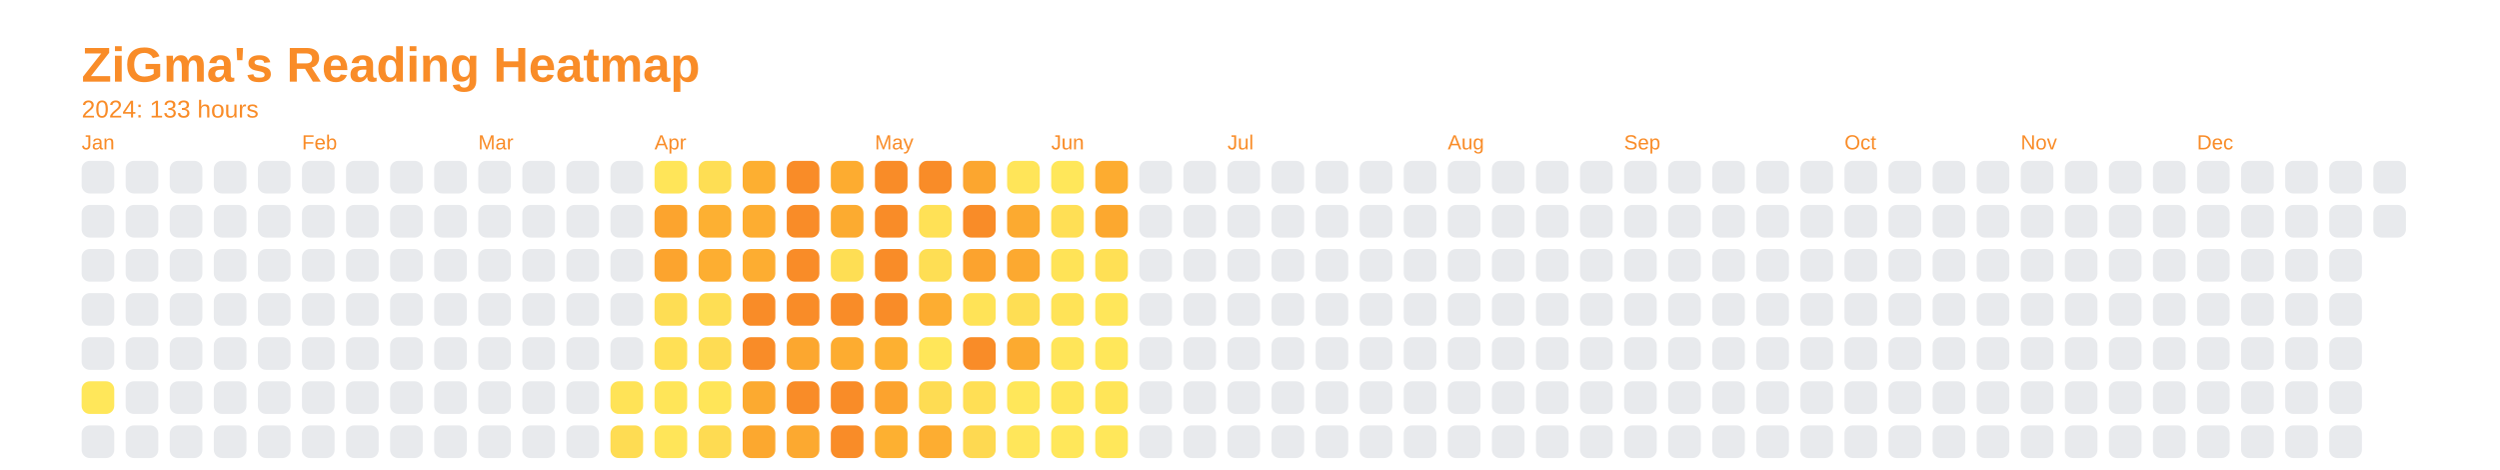
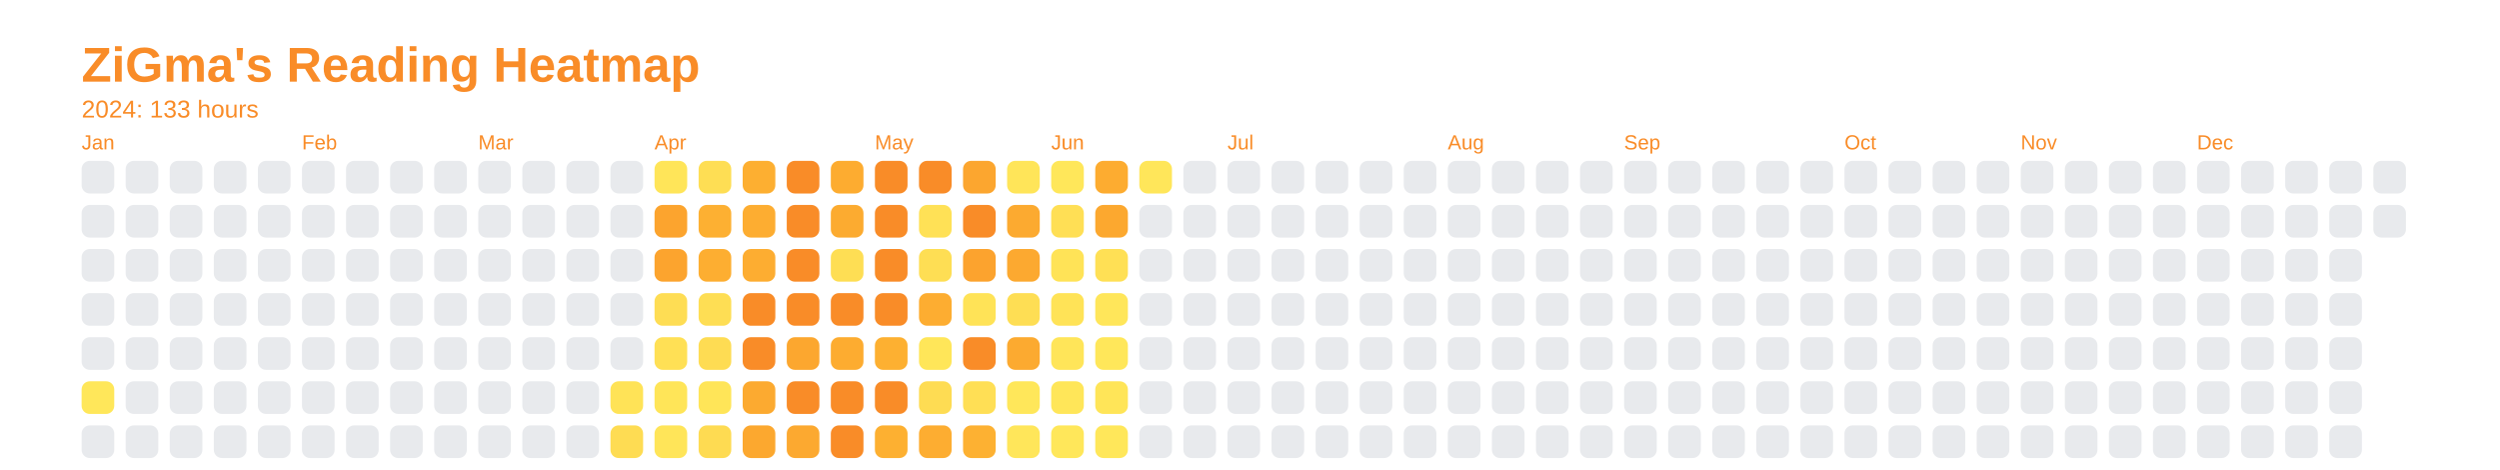
<svg xmlns="http://www.w3.org/2000/svg" baseProfile="full" height="57.5mm" version="1.1" viewBox="0,0,306.2,57.5" width="306.2mm">
  <defs />
  <rect fill="none" height="57.5" width="306.2" x="0" y="0" />
  <text fill="#f98c28" style="font-size:6px; font-family:Arial; font-weight:bold;" x="10" y="10">ZiGma's Reading Heatmap</text>
  <text fill="#f98c28" style="font-size:3px; font-family:Arial;" x="10" y="14.4">2024: 133 hours</text>
  <text fill="#f98c28" style="font-size:2.5px; font-family:Arial" x="10" y="18.3">Jan</text>
  <rect fill="#e8eaed" height="4" rx="1" ry="1" width="4" x="10" y="19.7" />
  <rect fill="#e8eaed" height="4" rx="1" ry="1" width="4" x="10" y="25.1" />
  <rect fill="#e8eaed" height="4" rx="1" ry="1" width="4" x="10" y="30.5" />
  <rect fill="#e8eaed" height="4" rx="1" ry="1" width="4" x="10" y="35.9" />
  <rect fill="#e8eaed" height="4" rx="1" ry="1" width="4" x="10" y="41.3" />
  <rect fill="#ffe75a" height="4" rx="1" ry="1" width="4" x="10" y="46.7" />
  <rect fill="#e8eaed" height="4" rx="1" ry="1" width="4" x="10" y="52.1" />
  <rect fill="#e8eaed" height="4" rx="1" ry="1" width="4" x="15.4" y="19.7" />
  <rect fill="#e8eaed" height="4" rx="1" ry="1" width="4" x="15.4" y="25.1" />
  <rect fill="#e8eaed" height="4" rx="1" ry="1" width="4" x="15.4" y="30.5" />
  <rect fill="#e8eaed" height="4" rx="1" ry="1" width="4" x="15.4" y="35.9" />
  <rect fill="#e8eaed" height="4" rx="1" ry="1" width="4" x="15.4" y="41.3" />
  <rect fill="#e8eaed" height="4" rx="1" ry="1" width="4" x="15.4" y="46.7" />
  <rect fill="#e8eaed" height="4" rx="1" ry="1" width="4" x="15.4" y="52.1" />
  <rect fill="#e8eaed" height="4" rx="1" ry="1" width="4" x="20.8" y="19.7" />
  <rect fill="#e8eaed" height="4" rx="1" ry="1" width="4" x="20.8" y="25.1" />
  <rect fill="#e8eaed" height="4" rx="1" ry="1" width="4" x="20.8" y="30.5" />
  <rect fill="#e8eaed" height="4" rx="1" ry="1" width="4" x="20.8" y="35.9" />
  <rect fill="#e8eaed" height="4" rx="1" ry="1" width="4" x="20.8" y="41.3" />
  <rect fill="#e8eaed" height="4" rx="1" ry="1" width="4" x="20.8" y="46.7" />
  <rect fill="#e8eaed" height="4" rx="1" ry="1" width="4" x="20.8" y="52.1" />
  <rect fill="#e8eaed" height="4" rx="1" ry="1" width="4" x="26.2" y="19.7" />
  <rect fill="#e8eaed" height="4" rx="1" ry="1" width="4" x="26.2" y="25.1" />
  <rect fill="#e8eaed" height="4" rx="1" ry="1" width="4" x="26.2" y="30.5" />
  <rect fill="#e8eaed" height="4" rx="1" ry="1" width="4" x="26.2" y="35.9" />
  <rect fill="#e8eaed" height="4" rx="1" ry="1" width="4" x="26.2" y="41.3" />
  <rect fill="#e8eaed" height="4" rx="1" ry="1" width="4" x="26.2" y="46.7" />
  <rect fill="#e8eaed" height="4" rx="1" ry="1" width="4" x="26.2" y="52.1" />
  <rect fill="#e8eaed" height="4" rx="1" ry="1" width="4" x="31.6" y="19.7" />
  <rect fill="#e8eaed" height="4" rx="1" ry="1" width="4" x="31.6" y="25.1" />
  <rect fill="#e8eaed" height="4" rx="1" ry="1" width="4" x="31.6" y="30.5" />
  <rect fill="#e8eaed" height="4" rx="1" ry="1" width="4" x="31.6" y="35.9" />
  <rect fill="#e8eaed" height="4" rx="1" ry="1" width="4" x="31.6" y="41.3" />
  <rect fill="#e8eaed" height="4" rx="1" ry="1" width="4" x="31.6" y="46.7" />
  <rect fill="#e8eaed" height="4" rx="1" ry="1" width="4" x="31.6" y="52.1" />
  <text fill="#f98c28" style="font-size:2.5px; font-family:Arial" x="37.0" y="18.3">Feb</text>
  <rect fill="#e8eaed" height="4" rx="1" ry="1" width="4" x="37.0" y="19.7" />
  <rect fill="#e8eaed" height="4" rx="1" ry="1" width="4" x="37.0" y="25.1" />
  <rect fill="#e8eaed" height="4" rx="1" ry="1" width="4" x="37.0" y="30.5" />
  <rect fill="#e8eaed" height="4" rx="1" ry="1" width="4" x="37.0" y="35.9" />
  <rect fill="#e8eaed" height="4" rx="1" ry="1" width="4" x="37.0" y="41.3" />
  <rect fill="#e8eaed" height="4" rx="1" ry="1" width="4" x="37.0" y="46.7" />
  <rect fill="#e8eaed" height="4" rx="1" ry="1" width="4" x="37.0" y="52.1" />
  <rect fill="#e8eaed" height="4" rx="1" ry="1" width="4" x="42.4" y="19.7" />
  <rect fill="#e8eaed" height="4" rx="1" ry="1" width="4" x="42.4" y="25.1" />
  <rect fill="#e8eaed" height="4" rx="1" ry="1" width="4" x="42.4" y="30.5" />
  <rect fill="#e8eaed" height="4" rx="1" ry="1" width="4" x="42.4" y="35.9" />
  <rect fill="#e8eaed" height="4" rx="1" ry="1" width="4" x="42.4" y="41.3" />
  <rect fill="#e8eaed" height="4" rx="1" ry="1" width="4" x="42.4" y="46.7" />
  <rect fill="#e8eaed" height="4" rx="1" ry="1" width="4" x="42.4" y="52.1" />
  <rect fill="#e8eaed" height="4" rx="1" ry="1" width="4" x="47.8" y="19.7" />
  <rect fill="#e8eaed" height="4" rx="1" ry="1" width="4" x="47.8" y="25.1" />
  <rect fill="#e8eaed" height="4" rx="1" ry="1" width="4" x="47.8" y="30.5" />
  <rect fill="#e8eaed" height="4" rx="1" ry="1" width="4" x="47.8" y="35.9" />
  <rect fill="#e8eaed" height="4" rx="1" ry="1" width="4" x="47.8" y="41.3" />
  <rect fill="#e8eaed" height="4" rx="1" ry="1" width="4" x="47.8" y="46.7" />
  <rect fill="#e8eaed" height="4" rx="1" ry="1" width="4" x="47.8" y="52.1" />
  <rect fill="#e8eaed" height="4" rx="1" ry="1" width="4" x="53.2" y="19.7" />
  <rect fill="#e8eaed" height="4" rx="1" ry="1" width="4" x="53.2" y="25.1" />
  <rect fill="#e8eaed" height="4" rx="1" ry="1" width="4" x="53.2" y="30.5" />
  <rect fill="#e8eaed" height="4" rx="1" ry="1" width="4" x="53.2" y="35.9" />
  <rect fill="#e8eaed" height="4" rx="1" ry="1" width="4" x="53.2" y="41.3" />
  <rect fill="#e8eaed" height="4" rx="1" ry="1" width="4" x="53.2" y="46.7" />
  <rect fill="#e8eaed" height="4" rx="1" ry="1" width="4" x="53.2" y="52.1" />
  <text fill="#f98c28" style="font-size:2.5px; font-family:Arial" x="58.6" y="18.3">Mar</text>
  <rect fill="#e8eaed" height="4" rx="1" ry="1" width="4" x="58.6" y="19.7" />
  <rect fill="#e8eaed" height="4" rx="1" ry="1" width="4" x="58.6" y="25.1" />
  <rect fill="#e8eaed" height="4" rx="1" ry="1" width="4" x="58.6" y="30.5" />
  <rect fill="#e8eaed" height="4" rx="1" ry="1" width="4" x="58.6" y="35.9" />
  <rect fill="#e8eaed" height="4" rx="1" ry="1" width="4" x="58.6" y="41.3" />
  <rect fill="#e8eaed" height="4" rx="1" ry="1" width="4" x="58.6" y="46.7" />
  <rect fill="#e8eaed" height="4" rx="1" ry="1" width="4" x="58.6" y="52.1" />
  <rect fill="#e8eaed" height="4" rx="1" ry="1" width="4" x="64" y="19.7" />
  <rect fill="#e8eaed" height="4" rx="1" ry="1" width="4" x="64" y="25.1" />
  <rect fill="#e8eaed" height="4" rx="1" ry="1" width="4" x="64" y="30.5" />
  <rect fill="#e8eaed" height="4" rx="1" ry="1" width="4" x="64" y="35.9" />
  <rect fill="#e8eaed" height="4" rx="1" ry="1" width="4" x="64" y="41.3" />
  <rect fill="#e8eaed" height="4" rx="1" ry="1" width="4" x="64" y="46.7" />
  <rect fill="#e8eaed" height="4" rx="1" ry="1" width="4" x="64" y="52.1" />
  <rect fill="#e8eaed" height="4" rx="1" ry="1" width="4" x="69.4" y="19.7" />
  <rect fill="#e8eaed" height="4" rx="1" ry="1" width="4" x="69.4" y="25.1" />
  <rect fill="#e8eaed" height="4" rx="1" ry="1" width="4" x="69.4" y="30.5" />
  <rect fill="#e8eaed" height="4" rx="1" ry="1" width="4" x="69.4" y="35.9" />
  <rect fill="#e8eaed" height="4" rx="1" ry="1" width="4" x="69.4" y="41.3" />
  <rect fill="#e8eaed" height="4" rx="1" ry="1" width="4" x="69.4" y="46.7" />
  <rect fill="#e8eaed" height="4" rx="1" ry="1" width="4" x="69.4" y="52.1" />
  <rect fill="#e8eaed" height="4" rx="1" ry="1" width="4" x="74.8" y="19.7" />
  <rect fill="#e8eaed" height="4" rx="1" ry="1" width="4" x="74.8" y="25.1" />
  <rect fill="#e8eaed" height="4" rx="1" ry="1" width="4" x="74.8" y="30.5" />
  <rect fill="#e8eaed" height="4" rx="1" ry="1" width="4" x="74.8" y="35.9" />
  <rect fill="#e8eaed" height="4" rx="1" ry="1" width="4" x="74.8" y="41.3" />
  <rect fill="#ffe357" height="4" rx="1" ry="1" width="4" x="74.8" y="46.7" />
  <rect fill="#fedc53" height="4" rx="1" ry="1" width="4" x="74.8" y="52.1" />
  <text fill="#f98c28" style="font-size:2.5px; font-family:Arial" x="80.2" y="18.3">Apr</text>
  <rect fill="#ffe559" height="4" rx="1" ry="1" width="4" x="80.2" y="19.7" />
  <rect fill="#fca42e" height="4" rx="1" ry="1" width="4" x="80.2" y="25.1" />
  <rect fill="#fca42e" height="4" rx="1" ry="1" width="4" x="80.2" y="30.5" />
  <rect fill="#fedd54" height="4" rx="1" ry="1" width="4" x="80.2" y="35.9" />
  <rect fill="#ffe055" height="4" rx="1" ry="1" width="4" x="80.2" y="41.3" />
  <rect fill="#ffe558" height="4" rx="1" ry="1" width="4" x="80.2" y="46.7" />
  <rect fill="#ffe559" height="4" rx="1" ry="1" width="4" x="80.2" y="52.1" />
  <rect fill="#fede54" height="4" rx="1" ry="1" width="4" x="85.6" y="19.7" />
  <rect fill="#fdb032" height="4" rx="1" ry="1" width="4" x="85.6" y="25.1" />
  <rect fill="#fdae31" height="4" rx="1" ry="1" width="4" x="85.6" y="30.5" />
  <rect fill="#fede54" height="4" rx="1" ry="1" width="4" x="85.6" y="35.9" />
  <rect fill="#fedc53" height="4" rx="1" ry="1" width="4" x="85.6" y="41.3" />
  <rect fill="#ffe558" height="4" rx="1" ry="1" width="4" x="85.6" y="46.7" />
  <rect fill="#fedb52" height="4" rx="1" ry="1" width="4" x="85.6" y="52.1" />
  <rect fill="#fdaf31" height="4" rx="1" ry="1" width="4" x="91" y="19.7" />
  <rect fill="#fdad31" height="4" rx="1" ry="1" width="4" x="91" y="25.1" />
  <rect fill="#fdad31" height="4" rx="1" ry="1" width="4" x="91" y="30.5" />
  <rect fill="#f98c28" height="4" rx="1" ry="1" width="4" x="91" y="35.9" />
  <rect fill="#f98c28" height="4" rx="1" ry="1" width="4" x="91" y="41.3" />
  <rect fill="#fcaa30" height="4" rx="1" ry="1" width="4" x="91" y="46.7" />
  <rect fill="#fca82f" height="4" rx="1" ry="1" width="4" x="91" y="52.1" />
  <rect fill="#f98c28" height="4" rx="1" ry="1" width="4" x="96.4" y="19.7" />
  <rect fill="#f98c28" height="4" rx="1" ry="1" width="4" x="96.4" y="25.1" />
  <rect fill="#f98c28" height="4" rx="1" ry="1" width="4" x="96.4" y="30.5" />
  <rect fill="#f98c28" height="4" rx="1" ry="1" width="4" x="96.4" y="35.9" />
  <rect fill="#fca72f" height="4" rx="1" ry="1" width="4" x="96.4" y="41.3" />
  <rect fill="#f98c28" height="4" rx="1" ry="1" width="4" x="96.4" y="46.7" />
  <rect fill="#fca930" height="4" rx="1" ry="1" width="4" x="96.4" y="52.1" />
  <rect fill="#fdac30" height="4" rx="1" ry="1" width="4" x="101.8" y="19.7" />
  <rect fill="#fcab30" height="4" rx="1" ry="1" width="4" x="101.8" y="25.1" />
  <rect fill="#fede54" height="4" rx="1" ry="1" width="4" x="101.8" y="30.5" />
  <rect fill="#f98c28" height="4" rx="1" ry="1" width="4" x="101.8" y="35.9" />
  <rect fill="#fdac30" height="4" rx="1" ry="1" width="4" x="101.8" y="41.3" />
  <rect fill="#f98c28" height="4" rx="1" ry="1" width="4" x="101.8" y="46.7" />
  <rect fill="#f98c28" height="4" rx="1" ry="1" width="4" x="101.8" y="52.1" />
  <text fill="#f98c28" style="font-size:2.5px; font-family:Arial" x="107.2" y="18.3">May</text>
  <rect fill="#f98c28" height="4" rx="1" ry="1" width="4" x="107.2" y="19.7" />
  <rect fill="#f98c28" height="4" rx="1" ry="1" width="4" x="107.2" y="25.1" />
  <rect fill="#f98c28" height="4" rx="1" ry="1" width="4" x="107.2" y="30.5" />
  <rect fill="#f98c28" height="4" rx="1" ry="1" width="4" x="107.2" y="35.9" />
  <rect fill="#fdb031" height="4" rx="1" ry="1" width="4" x="107.2" y="41.3" />
-   <rect fill="#fca32e" height="4" rx="1" ry="1" width="4" x="107.2" y="46.7" />
+   <rect fill="#f98c28" height="4" rx="1" ry="1" width="4" x="107.2" y="46.7" />
  <rect fill="#fdb031" height="4" rx="1" ry="1" width="4" x="107.2" y="52.1" />
  <rect fill="#f98c28" height="4" rx="1" ry="1" width="4" x="112.6" y="19.7" />
  <rect fill="#ffe156" height="4" rx="1" ry="1" width="4" x="112.6" y="25.1" />
  <rect fill="#fede54" height="4" rx="1" ry="1" width="4" x="112.6" y="30.5" />
  <rect fill="#fdad31" height="4" rx="1" ry="1" width="4" x="112.6" y="35.9" />
  <rect fill="#ffe659" height="4" rx="1" ry="1" width="4" x="112.6" y="41.3" />
  <rect fill="#fedc53" height="4" rx="1" ry="1" width="4" x="112.6" y="46.7" />
  <rect fill="#fdad31" height="4" rx="1" ry="1" width="4" x="112.6" y="52.1" />
  <rect fill="#fca62f" height="4" rx="1" ry="1" width="4" x="118" y="19.7" />
  <rect fill="#f98c28" height="4" rx="1" ry="1" width="4" x="118" y="25.1" />
  <rect fill="#fca32e" height="4" rx="1" ry="1" width="4" x="118" y="30.5" />
  <rect fill="#ffe357" height="4" rx="1" ry="1" width="4" x="118" y="35.9" />
  <rect fill="#f98c28" height="4" rx="1" ry="1" width="4" x="118" y="41.3" />
  <rect fill="#ffdf55" height="4" rx="1" ry="1" width="4" x="118" y="46.7" />
-   <rect fill="#fed951" height="4" rx="1" ry="1" width="4" x="118" y="52.1" />
+   <rect fill="#fdb132" height="4" rx="1" ry="1" width="4" x="118" y="52.1" />
  <rect fill="#ffe559" height="4" rx="1" ry="1" width="4" x="123.4" y="19.7" />
  <rect fill="#fcaa30" height="4" rx="1" ry="1" width="4" x="123.4" y="25.1" />
  <rect fill="#fca930" height="4" rx="1" ry="1" width="4" x="123.4" y="30.5" />
  <rect fill="#fede54" height="4" rx="1" ry="1" width="4" x="123.4" y="35.9" />
  <rect fill="#fcaa30" height="4" rx="1" ry="1" width="4" x="123.4" y="41.3" />
  <rect fill="#ffe75a" height="4" rx="1" ry="1" width="4" x="123.4" y="46.7" />
  <rect fill="#ffe65a" height="4" rx="1" ry="1" width="4" x="123.4" y="52.1" />
  <text fill="#f98c28" style="font-size:2.5px; font-family:Arial" x="128.8" y="18.3">Jun</text>
  <rect fill="#ffe75a" height="4" rx="1" ry="1" width="4" x="128.8" y="19.7" />
  <rect fill="#ffdf55" height="4" rx="1" ry="1" width="4" x="128.8" y="25.1" />
  <rect fill="#ffe357" height="4" rx="1" ry="1" width="4" x="128.8" y="30.5" />
  <rect fill="#ffe357" height="4" rx="1" ry="1" width="4" x="128.8" y="35.9" />
  <rect fill="#ffe559" height="4" rx="1" ry="1" width="4" x="128.8" y="41.3" />
  <rect fill="#ffe659" height="4" rx="1" ry="1" width="4" x="128.8" y="46.7" />
  <rect fill="#ffe75a" height="4" rx="1" ry="1" width="4" x="128.8" y="52.1" />
  <rect fill="#fdac30" height="4" rx="1" ry="1" width="4" x="134.2" y="19.7" />
  <rect fill="#fca82f" height="4" rx="1" ry="1" width="4" x="134.2" y="25.1" />
  <rect fill="#ffe055" height="4" rx="1" ry="1" width="4" x="134.2" y="30.5" />
  <rect fill="#ffe65a" height="4" rx="1" ry="1" width="4" x="134.2" y="35.9" />
  <rect fill="#ffe75a" height="4" rx="1" ry="1" width="4" x="134.2" y="41.3" />
  <rect fill="#ffe558" height="4" rx="1" ry="1" width="4" x="134.2" y="46.7" />
  <rect fill="#ffe75a" height="4" rx="1" ry="1" width="4" x="134.2" y="52.1" />
-   <rect fill="#e8eaed" height="4" rx="1" ry="1" width="4" x="139.6" y="19.7" />
+   <rect fill="#ffe65a" height="4" rx="1" ry="1" width="4" x="139.6" y="19.7" />
  <rect fill="#e8eaed" height="4" rx="1" ry="1" width="4" x="139.6" y="25.1" />
  <rect fill="#e8eaed" height="4" rx="1" ry="1" width="4" x="139.6" y="30.5" />
  <rect fill="#e8eaed" height="4" rx="1" ry="1" width="4" x="139.6" y="35.9" />
  <rect fill="#e8eaed" height="4" rx="1" ry="1" width="4" x="139.6" y="41.3" />
  <rect fill="#e8eaed" height="4" rx="1" ry="1" width="4" x="139.6" y="46.7" />
  <rect fill="#e8eaed" height="4" rx="1" ry="1" width="4" x="139.6" y="52.1" />
  <rect fill="#e8eaed" height="4" rx="1" ry="1" width="4" x="145" y="19.7" />
  <rect fill="#e8eaed" height="4" rx="1" ry="1" width="4" x="145" y="25.1" />
  <rect fill="#e8eaed" height="4" rx="1" ry="1" width="4" x="145" y="30.5" />
  <rect fill="#e8eaed" height="4" rx="1" ry="1" width="4" x="145" y="35.9" />
  <rect fill="#e8eaed" height="4" rx="1" ry="1" width="4" x="145" y="41.3" />
  <rect fill="#e8eaed" height="4" rx="1" ry="1" width="4" x="145" y="46.7" />
  <rect fill="#e8eaed" height="4" rx="1" ry="1" width="4" x="145" y="52.1" />
  <text fill="#f98c28" style="font-size:2.5px; font-family:Arial" x="150.4" y="18.3">Jul</text>
  <rect fill="#e8eaed" height="4" rx="1" ry="1" width="4" x="150.4" y="19.7" />
  <rect fill="#e8eaed" height="4" rx="1" ry="1" width="4" x="150.4" y="25.1" />
  <rect fill="#e8eaed" height="4" rx="1" ry="1" width="4" x="150.4" y="30.5" />
  <rect fill="#e8eaed" height="4" rx="1" ry="1" width="4" x="150.4" y="35.9" />
  <rect fill="#e8eaed" height="4" rx="1" ry="1" width="4" x="150.4" y="41.3" />
  <rect fill="#e8eaed" height="4" rx="1" ry="1" width="4" x="150.4" y="46.7" />
  <rect fill="#e8eaed" height="4" rx="1" ry="1" width="4" x="150.4" y="52.1" />
  <rect fill="#e8eaed" height="4" rx="1" ry="1" width="4" x="155.8" y="19.7" />
  <rect fill="#e8eaed" height="4" rx="1" ry="1" width="4" x="155.8" y="25.1" />
  <rect fill="#e8eaed" height="4" rx="1" ry="1" width="4" x="155.8" y="30.5" />
  <rect fill="#e8eaed" height="4" rx="1" ry="1" width="4" x="155.8" y="35.9" />
  <rect fill="#e8eaed" height="4" rx="1" ry="1" width="4" x="155.8" y="41.3" />
  <rect fill="#e8eaed" height="4" rx="1" ry="1" width="4" x="155.8" y="46.7" />
  <rect fill="#e8eaed" height="4" rx="1" ry="1" width="4" x="155.8" y="52.1" />
  <rect fill="#e8eaed" height="4" rx="1" ry="1" width="4" x="161.2" y="19.7" />
  <rect fill="#e8eaed" height="4" rx="1" ry="1" width="4" x="161.2" y="25.1" />
  <rect fill="#e8eaed" height="4" rx="1" ry="1" width="4" x="161.2" y="30.5" />
  <rect fill="#e8eaed" height="4" rx="1" ry="1" width="4" x="161.2" y="35.9" />
  <rect fill="#e8eaed" height="4" rx="1" ry="1" width="4" x="161.2" y="41.3" />
  <rect fill="#e8eaed" height="4" rx="1" ry="1" width="4" x="161.2" y="46.7" />
  <rect fill="#e8eaed" height="4" rx="1" ry="1" width="4" x="161.2" y="52.1" />
  <rect fill="#e8eaed" height="4" rx="1" ry="1" width="4" x="166.6" y="19.7" />
  <rect fill="#e8eaed" height="4" rx="1" ry="1" width="4" x="166.6" y="25.1" />
  <rect fill="#e8eaed" height="4" rx="1" ry="1" width="4" x="166.6" y="30.5" />
  <rect fill="#e8eaed" height="4" rx="1" ry="1" width="4" x="166.6" y="35.9" />
  <rect fill="#e8eaed" height="4" rx="1" ry="1" width="4" x="166.6" y="41.3" />
  <rect fill="#e8eaed" height="4" rx="1" ry="1" width="4" x="166.6" y="46.7" />
  <rect fill="#e8eaed" height="4" rx="1" ry="1" width="4" x="166.6" y="52.1" />
  <rect fill="#e8eaed" height="4" rx="1" ry="1" width="4" x="172" y="19.7" />
  <rect fill="#e8eaed" height="4" rx="1" ry="1" width="4" x="172" y="25.1" />
  <rect fill="#e8eaed" height="4" rx="1" ry="1" width="4" x="172" y="30.5" />
  <rect fill="#e8eaed" height="4" rx="1" ry="1" width="4" x="172" y="35.9" />
  <rect fill="#e8eaed" height="4" rx="1" ry="1" width="4" x="172" y="41.3" />
  <rect fill="#e8eaed" height="4" rx="1" ry="1" width="4" x="172" y="46.7" />
  <rect fill="#e8eaed" height="4" rx="1" ry="1" width="4" x="172" y="52.1" />
  <text fill="#f98c28" style="font-size:2.5px; font-family:Arial" x="177.4" y="18.3">Aug</text>
  <rect fill="#e8eaed" height="4" rx="1" ry="1" width="4" x="177.4" y="19.7" />
  <rect fill="#e8eaed" height="4" rx="1" ry="1" width="4" x="177.4" y="25.1" />
  <rect fill="#e8eaed" height="4" rx="1" ry="1" width="4" x="177.4" y="30.5" />
  <rect fill="#e8eaed" height="4" rx="1" ry="1" width="4" x="177.4" y="35.9" />
  <rect fill="#e8eaed" height="4" rx="1" ry="1" width="4" x="177.4" y="41.3" />
  <rect fill="#e8eaed" height="4" rx="1" ry="1" width="4" x="177.4" y="46.7" />
  <rect fill="#e8eaed" height="4" rx="1" ry="1" width="4" x="177.4" y="52.1" />
  <rect fill="#e8eaed" height="4" rx="1" ry="1" width="4" x="182.8" y="19.7" />
  <rect fill="#e8eaed" height="4" rx="1" ry="1" width="4" x="182.8" y="25.1" />
  <rect fill="#e8eaed" height="4" rx="1" ry="1" width="4" x="182.8" y="30.5" />
  <rect fill="#e8eaed" height="4" rx="1" ry="1" width="4" x="182.8" y="35.9" />
  <rect fill="#e8eaed" height="4" rx="1" ry="1" width="4" x="182.8" y="41.3" />
  <rect fill="#e8eaed" height="4" rx="1" ry="1" width="4" x="182.8" y="46.7" />
  <rect fill="#e8eaed" height="4" rx="1" ry="1" width="4" x="182.8" y="52.1" />
  <rect fill="#e8eaed" height="4" rx="1" ry="1" width="4" x="188.2" y="19.7" />
  <rect fill="#e8eaed" height="4" rx="1" ry="1" width="4" x="188.2" y="25.1" />
  <rect fill="#e8eaed" height="4" rx="1" ry="1" width="4" x="188.2" y="30.5" />
  <rect fill="#e8eaed" height="4" rx="1" ry="1" width="4" x="188.2" y="35.9" />
  <rect fill="#e8eaed" height="4" rx="1" ry="1" width="4" x="188.2" y="41.3" />
  <rect fill="#e8eaed" height="4" rx="1" ry="1" width="4" x="188.2" y="46.7" />
  <rect fill="#e8eaed" height="4" rx="1" ry="1" width="4" x="188.2" y="52.1" />
  <rect fill="#e8eaed" height="4" rx="1" ry="1" width="4" x="193.6" y="19.7" />
  <rect fill="#e8eaed" height="4" rx="1" ry="1" width="4" x="193.6" y="25.1" />
  <rect fill="#e8eaed" height="4" rx="1" ry="1" width="4" x="193.6" y="30.5" />
  <rect fill="#e8eaed" height="4" rx="1" ry="1" width="4" x="193.6" y="35.9" />
  <rect fill="#e8eaed" height="4" rx="1" ry="1" width="4" x="193.6" y="41.3" />
  <rect fill="#e8eaed" height="4" rx="1" ry="1" width="4" x="193.6" y="46.7" />
  <rect fill="#e8eaed" height="4" rx="1" ry="1" width="4" x="193.6" y="52.1" />
  <text fill="#f98c28" style="font-size:2.5px; font-family:Arial" x="199" y="18.3">Sep</text>
  <rect fill="#e8eaed" height="4" rx="1" ry="1" width="4" x="199" y="19.7" />
  <rect fill="#e8eaed" height="4" rx="1" ry="1" width="4" x="199" y="25.1" />
  <rect fill="#e8eaed" height="4" rx="1" ry="1" width="4" x="199" y="30.5" />
  <rect fill="#e8eaed" height="4" rx="1" ry="1" width="4" x="199" y="35.9" />
  <rect fill="#e8eaed" height="4" rx="1" ry="1" width="4" x="199" y="41.3" />
  <rect fill="#e8eaed" height="4" rx="1" ry="1" width="4" x="199" y="46.7" />
  <rect fill="#e8eaed" height="4" rx="1" ry="1" width="4" x="199" y="52.1" />
  <rect fill="#e8eaed" height="4" rx="1" ry="1" width="4" x="204.4" y="19.7" />
  <rect fill="#e8eaed" height="4" rx="1" ry="1" width="4" x="204.4" y="25.1" />
  <rect fill="#e8eaed" height="4" rx="1" ry="1" width="4" x="204.4" y="30.5" />
  <rect fill="#e8eaed" height="4" rx="1" ry="1" width="4" x="204.4" y="35.9" />
  <rect fill="#e8eaed" height="4" rx="1" ry="1" width="4" x="204.4" y="41.3" />
  <rect fill="#e8eaed" height="4" rx="1" ry="1" width="4" x="204.4" y="46.7" />
  <rect fill="#e8eaed" height="4" rx="1" ry="1" width="4" x="204.4" y="52.1" />
  <rect fill="#e8eaed" height="4" rx="1" ry="1" width="4" x="209.8" y="19.7" />
  <rect fill="#e8eaed" height="4" rx="1" ry="1" width="4" x="209.8" y="25.1" />
  <rect fill="#e8eaed" height="4" rx="1" ry="1" width="4" x="209.8" y="30.5" />
  <rect fill="#e8eaed" height="4" rx="1" ry="1" width="4" x="209.8" y="35.9" />
  <rect fill="#e8eaed" height="4" rx="1" ry="1" width="4" x="209.8" y="41.3" />
  <rect fill="#e8eaed" height="4" rx="1" ry="1" width="4" x="209.8" y="46.7" />
  <rect fill="#e8eaed" height="4" rx="1" ry="1" width="4" x="209.8" y="52.1" />
  <rect fill="#e8eaed" height="4" rx="1" ry="1" width="4" x="215.2" y="19.7" />
  <rect fill="#e8eaed" height="4" rx="1" ry="1" width="4" x="215.2" y="25.1" />
  <rect fill="#e8eaed" height="4" rx="1" ry="1" width="4" x="215.2" y="30.5" />
  <rect fill="#e8eaed" height="4" rx="1" ry="1" width="4" x="215.2" y="35.9" />
  <rect fill="#e8eaed" height="4" rx="1" ry="1" width="4" x="215.2" y="41.3" />
  <rect fill="#e8eaed" height="4" rx="1" ry="1" width="4" x="215.2" y="46.7" />
  <rect fill="#e8eaed" height="4" rx="1" ry="1" width="4" x="215.2" y="52.1" />
  <rect fill="#e8eaed" height="4" rx="1" ry="1" width="4" x="220.6" y="19.7" />
  <rect fill="#e8eaed" height="4" rx="1" ry="1" width="4" x="220.6" y="25.1" />
  <rect fill="#e8eaed" height="4" rx="1" ry="1" width="4" x="220.6" y="30.5" />
  <rect fill="#e8eaed" height="4" rx="1" ry="1" width="4" x="220.6" y="35.9" />
  <rect fill="#e8eaed" height="4" rx="1" ry="1" width="4" x="220.6" y="41.3" />
  <rect fill="#e8eaed" height="4" rx="1" ry="1" width="4" x="220.6" y="46.7" />
  <rect fill="#e8eaed" height="4" rx="1" ry="1" width="4" x="220.6" y="52.1" />
  <text fill="#f98c28" style="font-size:2.5px; font-family:Arial" x="226" y="18.3">Oct</text>
  <rect fill="#e8eaed" height="4" rx="1" ry="1" width="4" x="226" y="19.7" />
  <rect fill="#e8eaed" height="4" rx="1" ry="1" width="4" x="226" y="25.1" />
  <rect fill="#e8eaed" height="4" rx="1" ry="1" width="4" x="226" y="30.5" />
  <rect fill="#e8eaed" height="4" rx="1" ry="1" width="4" x="226" y="35.9" />
  <rect fill="#e8eaed" height="4" rx="1" ry="1" width="4" x="226" y="41.3" />
  <rect fill="#e8eaed" height="4" rx="1" ry="1" width="4" x="226" y="46.7" />
  <rect fill="#e8eaed" height="4" rx="1" ry="1" width="4" x="226" y="52.1" />
  <rect fill="#e8eaed" height="4" rx="1" ry="1" width="4" x="231.4" y="19.7" />
  <rect fill="#e8eaed" height="4" rx="1" ry="1" width="4" x="231.4" y="25.1" />
  <rect fill="#e8eaed" height="4" rx="1" ry="1" width="4" x="231.4" y="30.5" />
  <rect fill="#e8eaed" height="4" rx="1" ry="1" width="4" x="231.4" y="35.9" />
  <rect fill="#e8eaed" height="4" rx="1" ry="1" width="4" x="231.4" y="41.3" />
  <rect fill="#e8eaed" height="4" rx="1" ry="1" width="4" x="231.4" y="46.7" />
  <rect fill="#e8eaed" height="4" rx="1" ry="1" width="4" x="231.4" y="52.1" />
  <rect fill="#e8eaed" height="4" rx="1" ry="1" width="4" x="236.8" y="19.7" />
  <rect fill="#e8eaed" height="4" rx="1" ry="1" width="4" x="236.8" y="25.1" />
  <rect fill="#e8eaed" height="4" rx="1" ry="1" width="4" x="236.8" y="30.5" />
  <rect fill="#e8eaed" height="4" rx="1" ry="1" width="4" x="236.8" y="35.9" />
  <rect fill="#e8eaed" height="4" rx="1" ry="1" width="4" x="236.8" y="41.3" />
  <rect fill="#e8eaed" height="4" rx="1" ry="1" width="4" x="236.8" y="46.7" />
  <rect fill="#e8eaed" height="4" rx="1" ry="1" width="4" x="236.8" y="52.1" />
  <rect fill="#e8eaed" height="4" rx="1" ry="1" width="4" x="242.2" y="19.7" />
  <rect fill="#e8eaed" height="4" rx="1" ry="1" width="4" x="242.2" y="25.1" />
  <rect fill="#e8eaed" height="4" rx="1" ry="1" width="4" x="242.2" y="30.5" />
  <rect fill="#e8eaed" height="4" rx="1" ry="1" width="4" x="242.2" y="35.9" />
  <rect fill="#e8eaed" height="4" rx="1" ry="1" width="4" x="242.2" y="41.3" />
  <rect fill="#e8eaed" height="4" rx="1" ry="1" width="4" x="242.2" y="46.7" />
  <rect fill="#e8eaed" height="4" rx="1" ry="1" width="4" x="242.2" y="52.1" />
  <text fill="#f98c28" style="font-size:2.5px; font-family:Arial" x="247.6" y="18.3">Nov</text>
  <rect fill="#e8eaed" height="4" rx="1" ry="1" width="4" x="247.6" y="19.7" />
  <rect fill="#e8eaed" height="4" rx="1" ry="1" width="4" x="247.6" y="25.1" />
  <rect fill="#e8eaed" height="4" rx="1" ry="1" width="4" x="247.6" y="30.5" />
  <rect fill="#e8eaed" height="4" rx="1" ry="1" width="4" x="247.6" y="35.9" />
  <rect fill="#e8eaed" height="4" rx="1" ry="1" width="4" x="247.6" y="41.3" />
  <rect fill="#e8eaed" height="4" rx="1" ry="1" width="4" x="247.6" y="46.7" />
  <rect fill="#e8eaed" height="4" rx="1" ry="1" width="4" x="247.6" y="52.1" />
  <rect fill="#e8eaed" height="4" rx="1" ry="1" width="4" x="253" y="19.7" />
  <rect fill="#e8eaed" height="4" rx="1" ry="1" width="4" x="253" y="25.1" />
  <rect fill="#e8eaed" height="4" rx="1" ry="1" width="4" x="253" y="30.5" />
  <rect fill="#e8eaed" height="4" rx="1" ry="1" width="4" x="253" y="35.9" />
  <rect fill="#e8eaed" height="4" rx="1" ry="1" width="4" x="253" y="41.3" />
  <rect fill="#e8eaed" height="4" rx="1" ry="1" width="4" x="253" y="46.7" />
  <rect fill="#e8eaed" height="4" rx="1" ry="1" width="4" x="253" y="52.1" />
  <rect fill="#e8eaed" height="4" rx="1" ry="1" width="4" x="258.4" y="19.7" />
  <rect fill="#e8eaed" height="4" rx="1" ry="1" width="4" x="258.4" y="25.1" />
  <rect fill="#e8eaed" height="4" rx="1" ry="1" width="4" x="258.4" y="30.5" />
  <rect fill="#e8eaed" height="4" rx="1" ry="1" width="4" x="258.4" y="35.9" />
  <rect fill="#e8eaed" height="4" rx="1" ry="1" width="4" x="258.4" y="41.3" />
  <rect fill="#e8eaed" height="4" rx="1" ry="1" width="4" x="258.4" y="46.7" />
  <rect fill="#e8eaed" height="4" rx="1" ry="1" width="4" x="258.4" y="52.1" />
  <rect fill="#e8eaed" height="4" rx="1" ry="1" width="4" x="263.8" y="19.7" />
  <rect fill="#e8eaed" height="4" rx="1" ry="1" width="4" x="263.8" y="25.1" />
  <rect fill="#e8eaed" height="4" rx="1" ry="1" width="4" x="263.8" y="30.5" />
  <rect fill="#e8eaed" height="4" rx="1" ry="1" width="4" x="263.8" y="35.9" />
  <rect fill="#e8eaed" height="4" rx="1" ry="1" width="4" x="263.8" y="41.3" />
  <rect fill="#e8eaed" height="4" rx="1" ry="1" width="4" x="263.8" y="46.7" />
  <rect fill="#e8eaed" height="4" rx="1" ry="1" width="4" x="263.8" y="52.1" />
  <text fill="#f98c28" style="font-size:2.5px; font-family:Arial" x="269.2" y="18.3">Dec</text>
  <rect fill="#e8eaed" height="4" rx="1" ry="1" width="4" x="269.2" y="19.7" />
  <rect fill="#e8eaed" height="4" rx="1" ry="1" width="4" x="269.2" y="25.1" />
  <rect fill="#e8eaed" height="4" rx="1" ry="1" width="4" x="269.2" y="30.5" />
  <rect fill="#e8eaed" height="4" rx="1" ry="1" width="4" x="269.2" y="35.9" />
  <rect fill="#e8eaed" height="4" rx="1" ry="1" width="4" x="269.2" y="41.3" />
  <rect fill="#e8eaed" height="4" rx="1" ry="1" width="4" x="269.2" y="46.7" />
  <rect fill="#e8eaed" height="4" rx="1" ry="1" width="4" x="269.2" y="52.1" />
  <rect fill="#e8eaed" height="4" rx="1" ry="1" width="4" x="274.6" y="19.7" />
  <rect fill="#e8eaed" height="4" rx="1" ry="1" width="4" x="274.6" y="25.1" />
  <rect fill="#e8eaed" height="4" rx="1" ry="1" width="4" x="274.6" y="30.5" />
  <rect fill="#e8eaed" height="4" rx="1" ry="1" width="4" x="274.6" y="35.9" />
  <rect fill="#e8eaed" height="4" rx="1" ry="1" width="4" x="274.6" y="41.3" />
  <rect fill="#e8eaed" height="4" rx="1" ry="1" width="4" x="274.6" y="46.7" />
  <rect fill="#e8eaed" height="4" rx="1" ry="1" width="4" x="274.6" y="52.1" />
  <rect fill="#e8eaed" height="4" rx="1" ry="1" width="4" x="280" y="19.7" />
  <rect fill="#e8eaed" height="4" rx="1" ry="1" width="4" x="280" y="25.1" />
  <rect fill="#e8eaed" height="4" rx="1" ry="1" width="4" x="280" y="30.5" />
  <rect fill="#e8eaed" height="4" rx="1" ry="1" width="4" x="280" y="35.9" />
  <rect fill="#e8eaed" height="4" rx="1" ry="1" width="4" x="280" y="41.3" />
  <rect fill="#e8eaed" height="4" rx="1" ry="1" width="4" x="280" y="46.7" />
  <rect fill="#e8eaed" height="4" rx="1" ry="1" width="4" x="280" y="52.1" />
  <rect fill="#e8eaed" height="4" rx="1" ry="1" width="4" x="285.4" y="19.7" />
  <rect fill="#e8eaed" height="4" rx="1" ry="1" width="4" x="285.4" y="25.1" />
  <rect fill="#e8eaed" height="4" rx="1" ry="1" width="4" x="285.4" y="30.5" />
  <rect fill="#e8eaed" height="4" rx="1" ry="1" width="4" x="285.4" y="35.9" />
  <rect fill="#e8eaed" height="4" rx="1" ry="1" width="4" x="285.4" y="41.3" />
  <rect fill="#e8eaed" height="4" rx="1" ry="1" width="4" x="285.4" y="46.7" />
  <rect fill="#e8eaed" height="4" rx="1" ry="1" width="4" x="285.4" y="52.1" />
  <rect fill="#e8eaed" height="4" rx="1" ry="1" width="4" x="290.8" y="19.7" />
  <rect fill="#e8eaed" height="4" rx="1" ry="1" width="4" x="290.8" y="25.1" />
</svg>
